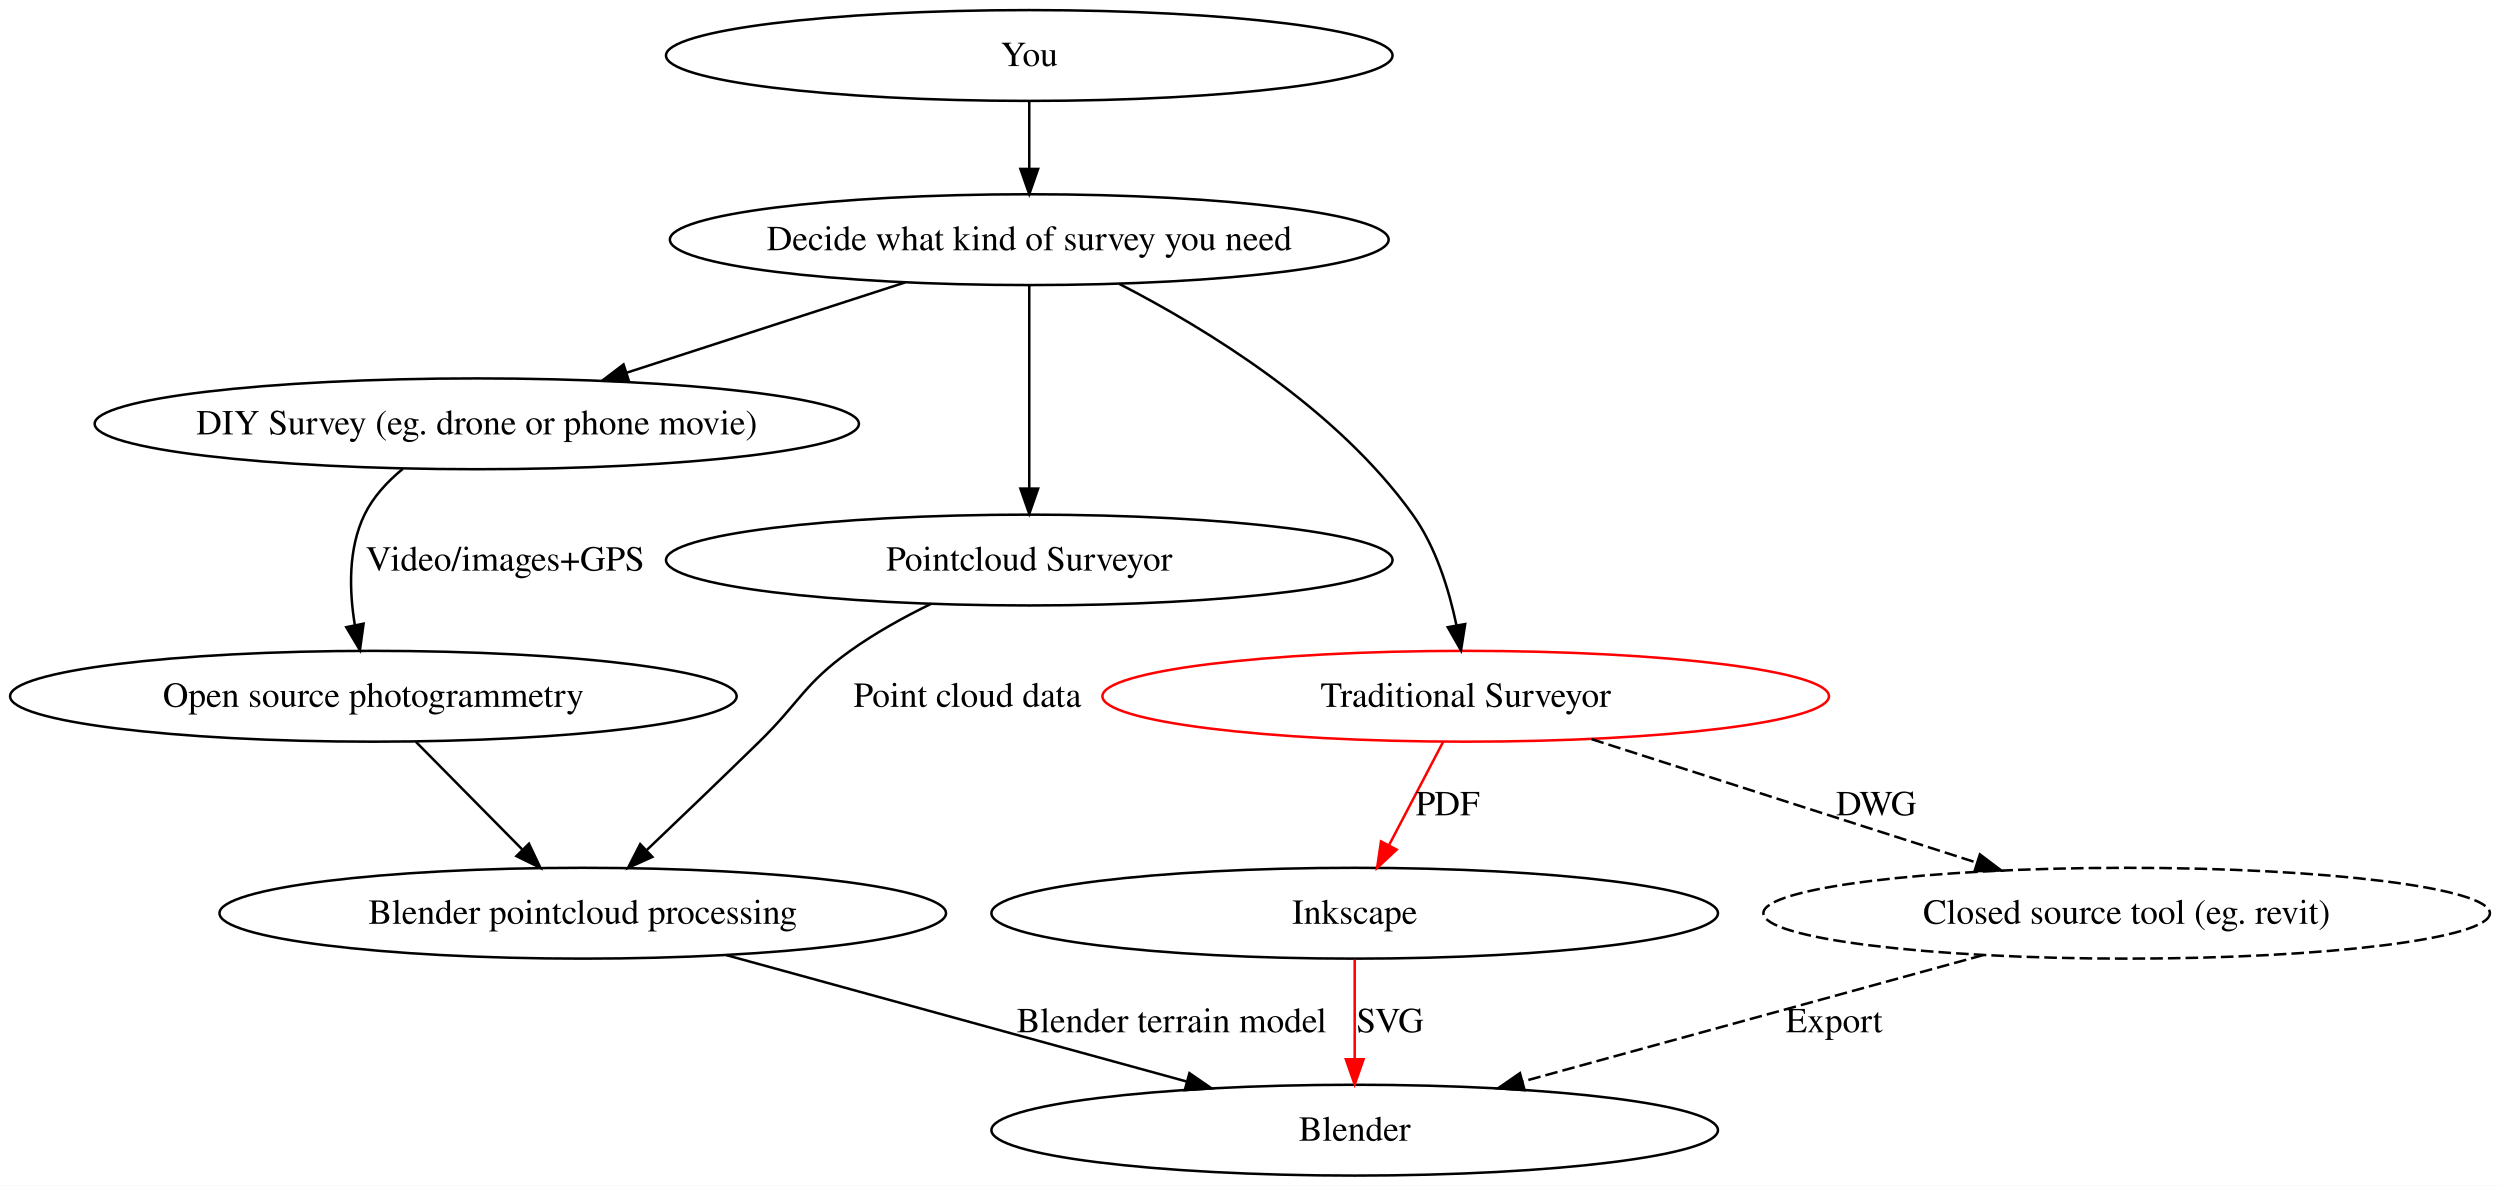
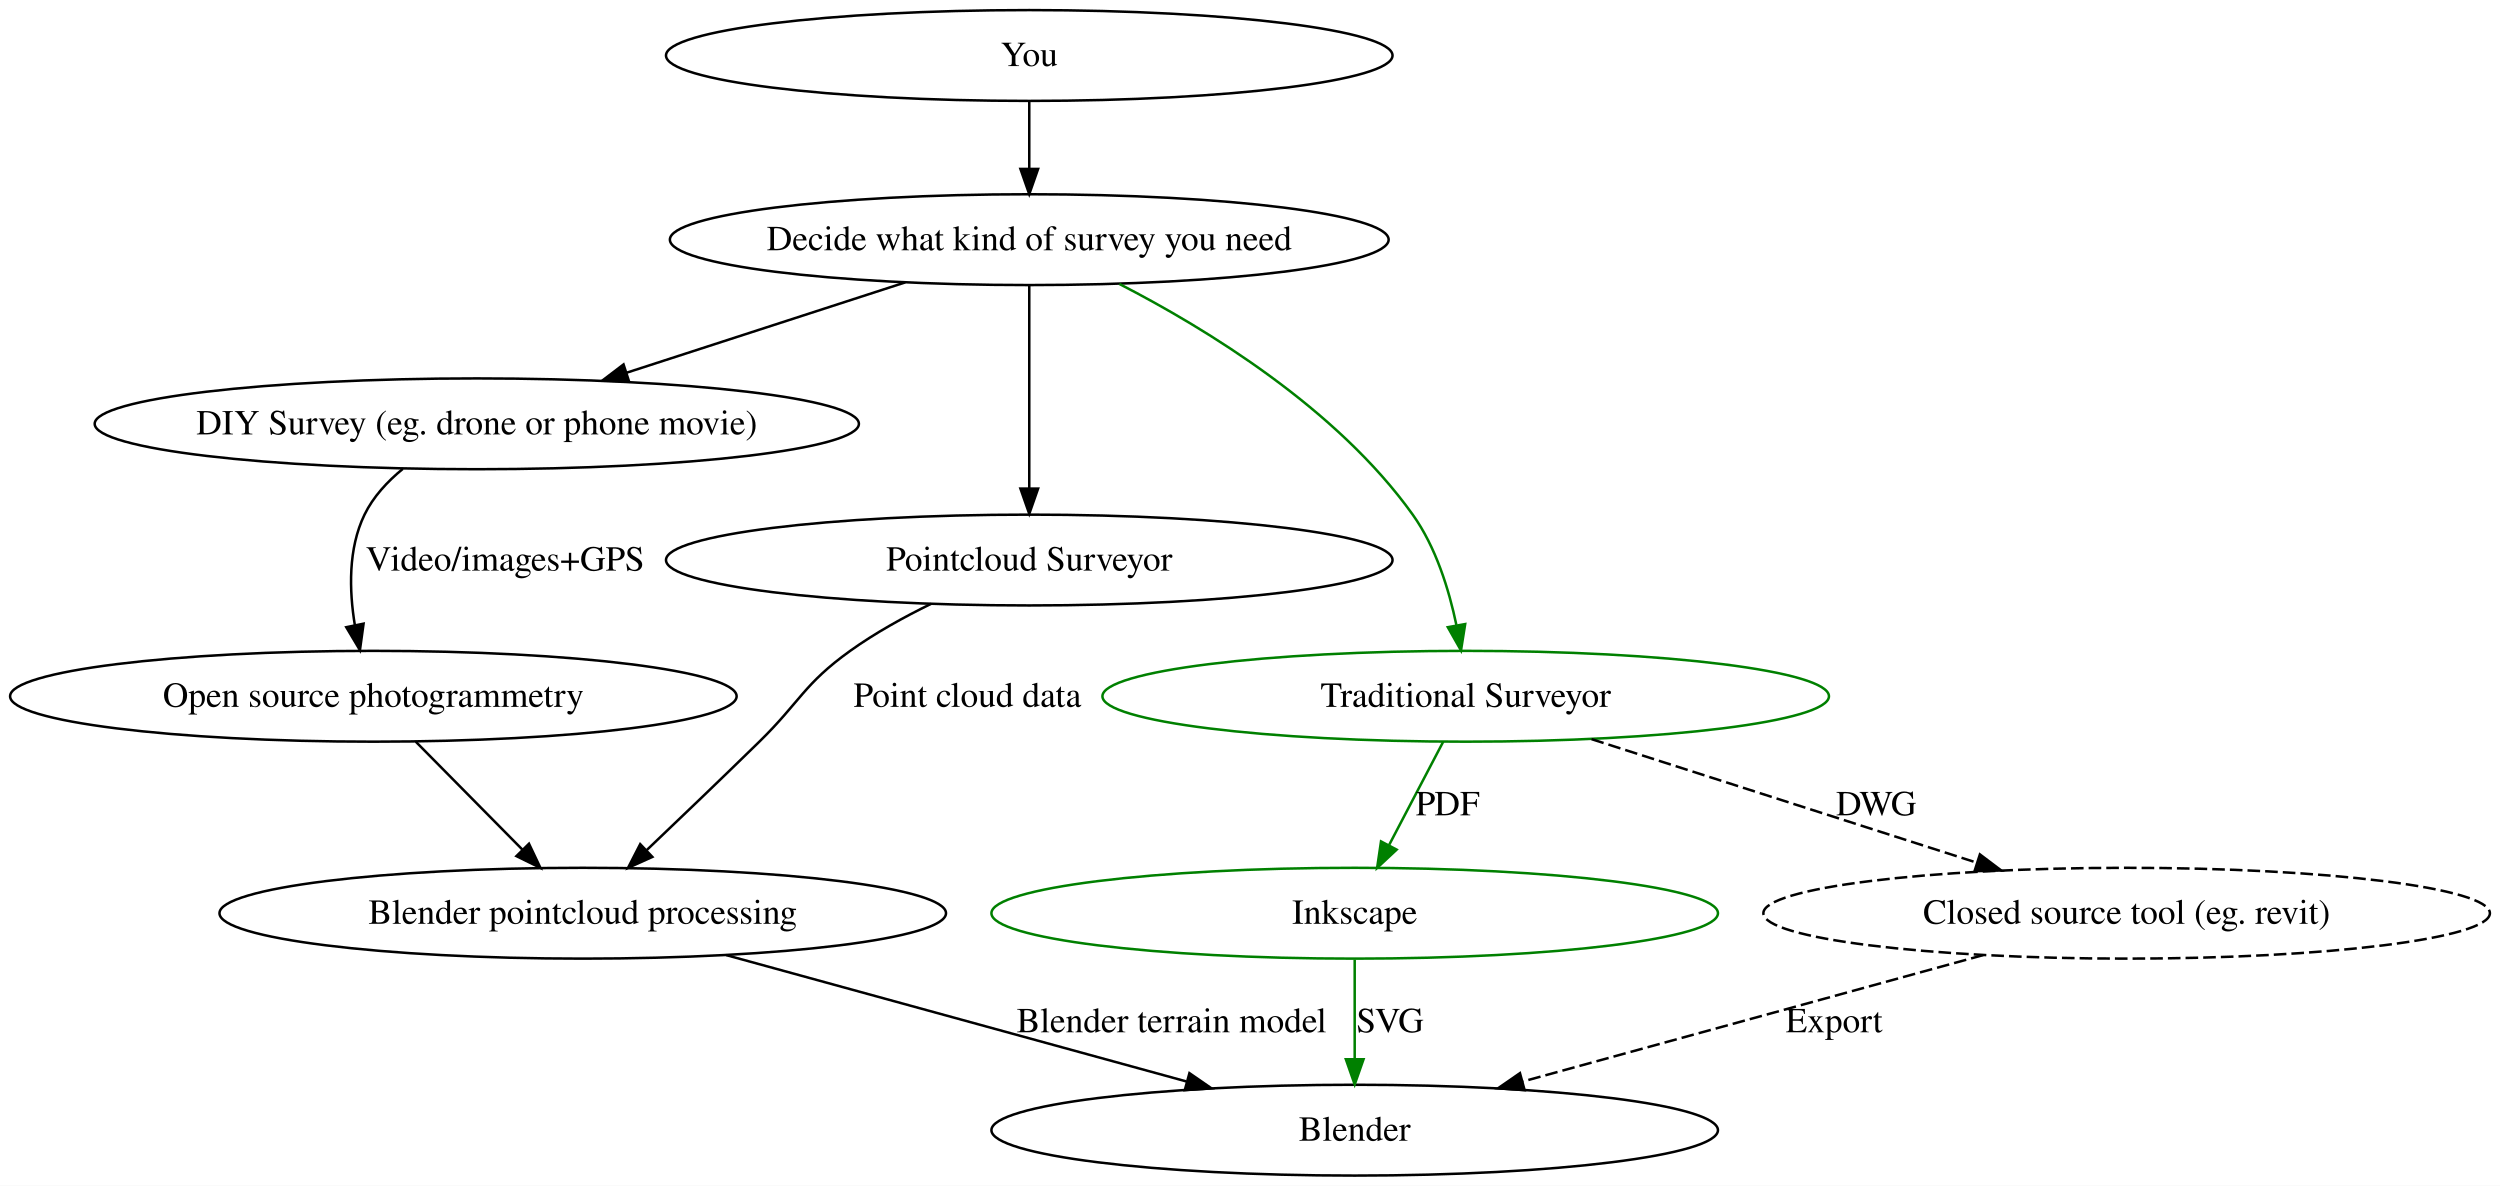
<svg xmlns="http://www.w3.org/2000/svg" width="991pt" height="470pt" viewBox="0.00 0.00 991.00 470.00">
  <g id="graph0" class="graph" transform="scale(1 1) rotate(0) translate(4 466)">
    <polygon fill="white" stroke="transparent" points="-4,4 -4,-466 987,-466 987,4 -4,4" />
    <g id="node1" class="node">
      <ellipse fill="none" stroke="black" cx="404" cy="-371" rx="142.46" ry="18" />
      <text text-anchor="middle" x="404" y="-366.8" font-family="Times,serif" font-size="14.00">Decide what kind of survey you need</text>
    </g>
    <g id="node2" class="node">
      <ellipse fill="none" stroke="black" cx="185" cy="-298" rx="151.47" ry="18" />
      <text text-anchor="middle" x="185" y="-293.8" font-family="Times,serif" font-size="14.00">DIY Survey (eg. drone or phone movie)</text>
    </g>
    <g id="edge4" class="edge">
      <path fill="none" stroke="black" d="M354.85,-354.07C322.11,-343.45 278.91,-329.45 244.27,-318.22" />
      <polygon fill="black" stroke="black" points="245.33,-314.88 234.74,-315.13 243.17,-321.54 245.33,-314.88" />
    </g>
    <g id="node3" class="node">
      <ellipse fill="none" stroke="black" cx="404" cy="-244" rx="144" ry="18" />
      <text text-anchor="middle" x="404" y="-239.8" font-family="Times,serif" font-size="14.00">Pointcloud Surveyor</text>
    </g>
    <g id="edge2" class="edge">
      <path fill="none" stroke="black" d="M404,-352.88C404,-332.15 404,-296.95 404,-272.42" />
      <polygon fill="black" stroke="black" points="407.5,-272.31 404,-262.31 400.5,-272.31 407.5,-272.31" />
    </g>
    <g id="node4" class="node">
-       <ellipse fill="none" stroke="red" cx="577" cy="-190" rx="144" ry="18" />
+       <ellipse fill="none" stroke="green" cx="577" cy="-190" rx="144" ry="18" />
      <text text-anchor="middle" x="577" y="-185.8" font-family="Times,serif" font-size="14.00">Traditional Surveyor</text>
    </g>
    <g id="edge3" class="edge">
-       <path fill="none" stroke="black" d="M439.72,-353.44C474.37,-335.6 525.99,-304.01 556,-262 565.17,-249.16 570.37,-232.32 573.31,-218.26" />
-       <polygon fill="black" stroke="black" points="576.8,-218.62 575.14,-208.16 569.91,-217.38 576.8,-218.62" />
+       <path fill="none" stroke="green" d="M439.72,-353.44C474.37,-335.6 525.99,-304.01 556,-262 565.17,-249.16 570.37,-232.32 573.31,-218.26" />
+       <polygon fill="green" stroke="green" points="576.8,-218.62 575.14,-208.16 569.91,-217.38 576.8,-218.62" />
    </g>
    <g id="node10" class="node">
      <ellipse fill="none" stroke="black" cx="144" cy="-190" rx="144" ry="18" />
      <text text-anchor="middle" x="144" y="-185.8" font-family="Times,serif" font-size="14.00">Open source photogrammetry</text>
    </g>
    <g id="edge9" class="edge">
      <path fill="none" stroke="black" d="M155.69,-280.15C149.57,-275.14 143.93,-269.07 140.5,-262 133.97,-248.55 134.4,-231.94 136.67,-218.16" />
      <polygon fill="black" stroke="black" points="140.12,-218.78 138.68,-208.28 133.26,-217.38 140.12,-218.78" />
      <text text-anchor="middle" x="196.25" y="-239.8" font-family="Times,serif" font-size="14.00">Video/images+GPS</text>
    </g>
    <g id="node7" class="node">
      <ellipse fill="none" stroke="black" cx="227" cy="-104" rx="144" ry="18" />
      <text text-anchor="middle" x="227" y="-99.8" font-family="Times,serif" font-size="14.00">Blender pointcloud processing</text>
    </g>
    <g id="edge8" class="edge">
      <path fill="none" stroke="black" d="M365.11,-226.66C354.3,-221.38 342.84,-215.04 333.01,-208 314.62,-194.82 313.18,-187.83 297,-172 282.32,-157.64 265.73,-141.75 252.38,-129.04" />
      <polygon fill="black" stroke="black" points="254.6,-126.32 244.94,-121.97 249.78,-131.39 254.6,-126.32" />
      <text text-anchor="middle" x="379.49" y="-185.8" font-family="Times,serif" font-size="14.00">Point cloud data</text>
    </g>
    <g id="node6" class="node">
-       <ellipse fill="none" stroke="black" cx="533" cy="-104" rx="144" ry="18" />
+       <ellipse fill="none" stroke="green" cx="533" cy="-104" rx="144" ry="18" />
      <text text-anchor="middle" x="533" y="-99.8" font-family="Times,serif" font-size="14.00">Inkscape</text>
    </g>
    <g id="edge5" class="edge">
-       <path fill="none" stroke="red" d="M568.1,-172C561.95,-160.27 553.67,-144.46 546.69,-131.14" />
-       <polygon fill="red" stroke="red" points="549.63,-129.21 541.89,-121.97 543.43,-132.46 549.63,-129.21" />
+       <path fill="none" stroke="green" d="M568.1,-172C561.95,-160.27 553.67,-144.46 546.69,-131.14" />
+       <polygon fill="green" stroke="green" points="549.63,-129.21 541.89,-121.97 543.43,-132.46 549.63,-129.21" />
      <text text-anchor="middle" x="569.84" y="-142.8" font-family="Times,serif" font-size="14.00">PDF</text>
    </g>
    <g id="node9" class="node">
      <ellipse fill="none" stroke="black" stroke-dasharray="5,2" cx="839" cy="-104" rx="144" ry="18" />
      <text text-anchor="middle" x="839" y="-99.8" font-family="Times,serif" font-size="14.00">Closed source tool (eg. revit)</text>
    </g>
    <g id="edge6" class="edge">
      <path fill="none" stroke="black" stroke-dasharray="5,2" d="M626.9,-173C670.42,-159.05 733.64,-138.78 779.73,-124" />
      <polygon fill="black" stroke="black" points="780.83,-127.32 789.29,-120.94 778.7,-120.66 780.83,-127.32" />
      <text text-anchor="middle" x="739.72" y="-142.8" font-family="Times,serif" font-size="14.00">DWG</text>
    </g>
    <g id="node5" class="node">
      <ellipse fill="none" stroke="black" cx="404" cy="-444" rx="144" ry="18" />
      <text text-anchor="middle" x="404" y="-439.8" font-family="Times,serif" font-size="14.00">You</text>
    </g>
    <g id="edge1" class="edge">
      <path fill="none" stroke="black" d="M404,-425.81C404,-417.79 404,-408.05 404,-399.07" />
      <polygon fill="black" stroke="black" points="407.5,-399.03 404,-389.03 400.5,-399.03 407.5,-399.03" />
    </g>
    <g id="node8" class="node">
      <ellipse fill="none" stroke="black" cx="533" cy="-18" rx="144" ry="18" />
      <text text-anchor="middle" x="533" y="-13.8" font-family="Times,serif" font-size="14.00">Blender</text>
    </g>
    <g id="edge12" class="edge">
-       <path fill="none" stroke="red" d="M533,-85.6C533,-74.26 533,-59.23 533,-46.32" />
-       <polygon fill="red" stroke="red" points="536.5,-46.1 533,-36.1 529.5,-46.1 536.5,-46.1" />
+       <path fill="none" stroke="green" d="M533,-85.6C533,-74.26 533,-59.23 533,-46.32" />
+       <polygon fill="green" stroke="green" points="536.5,-46.1 533,-36.1 529.5,-46.1 536.5,-46.1" />
      <text text-anchor="middle" x="547" y="-56.8" font-family="Times,serif" font-size="14.00">SVG</text>
    </g>
    <g id="edge10" class="edge">
      <path fill="none" stroke="black" d="M283.84,-87.4C335.5,-73.22 411.76,-52.28 466.29,-37.31" />
      <polygon fill="black" stroke="black" points="467.49,-40.61 476.21,-34.59 465.64,-33.86 467.49,-40.61" />
      <text text-anchor="middle" x="460.42" y="-56.8" font-family="Times,serif" font-size="14.00">Blender terrain model</text>
    </g>
    <g id="edge7" class="edge">
      <path fill="none" stroke="black" stroke-dasharray="5,2" d="M782.16,-87.4C730.5,-73.22 654.24,-52.28 599.71,-37.31" />
      <polygon fill="black" stroke="black" points="600.36,-33.86 589.79,-34.59 598.51,-40.61 600.36,-33.86" />
      <text text-anchor="middle" x="723.05" y="-56.8" font-family="Times,serif" font-size="14.00">Export</text>
    </g>
    <g id="edge11" class="edge">
      <path fill="none" stroke="black" d="M160.8,-172C172.95,-159.7 189.54,-142.91 203.07,-129.22" />
      <polygon fill="black" stroke="black" points="205.69,-131.55 210.23,-121.97 200.71,-126.63 205.69,-131.55" />
    </g>
  </g>
</svg>
